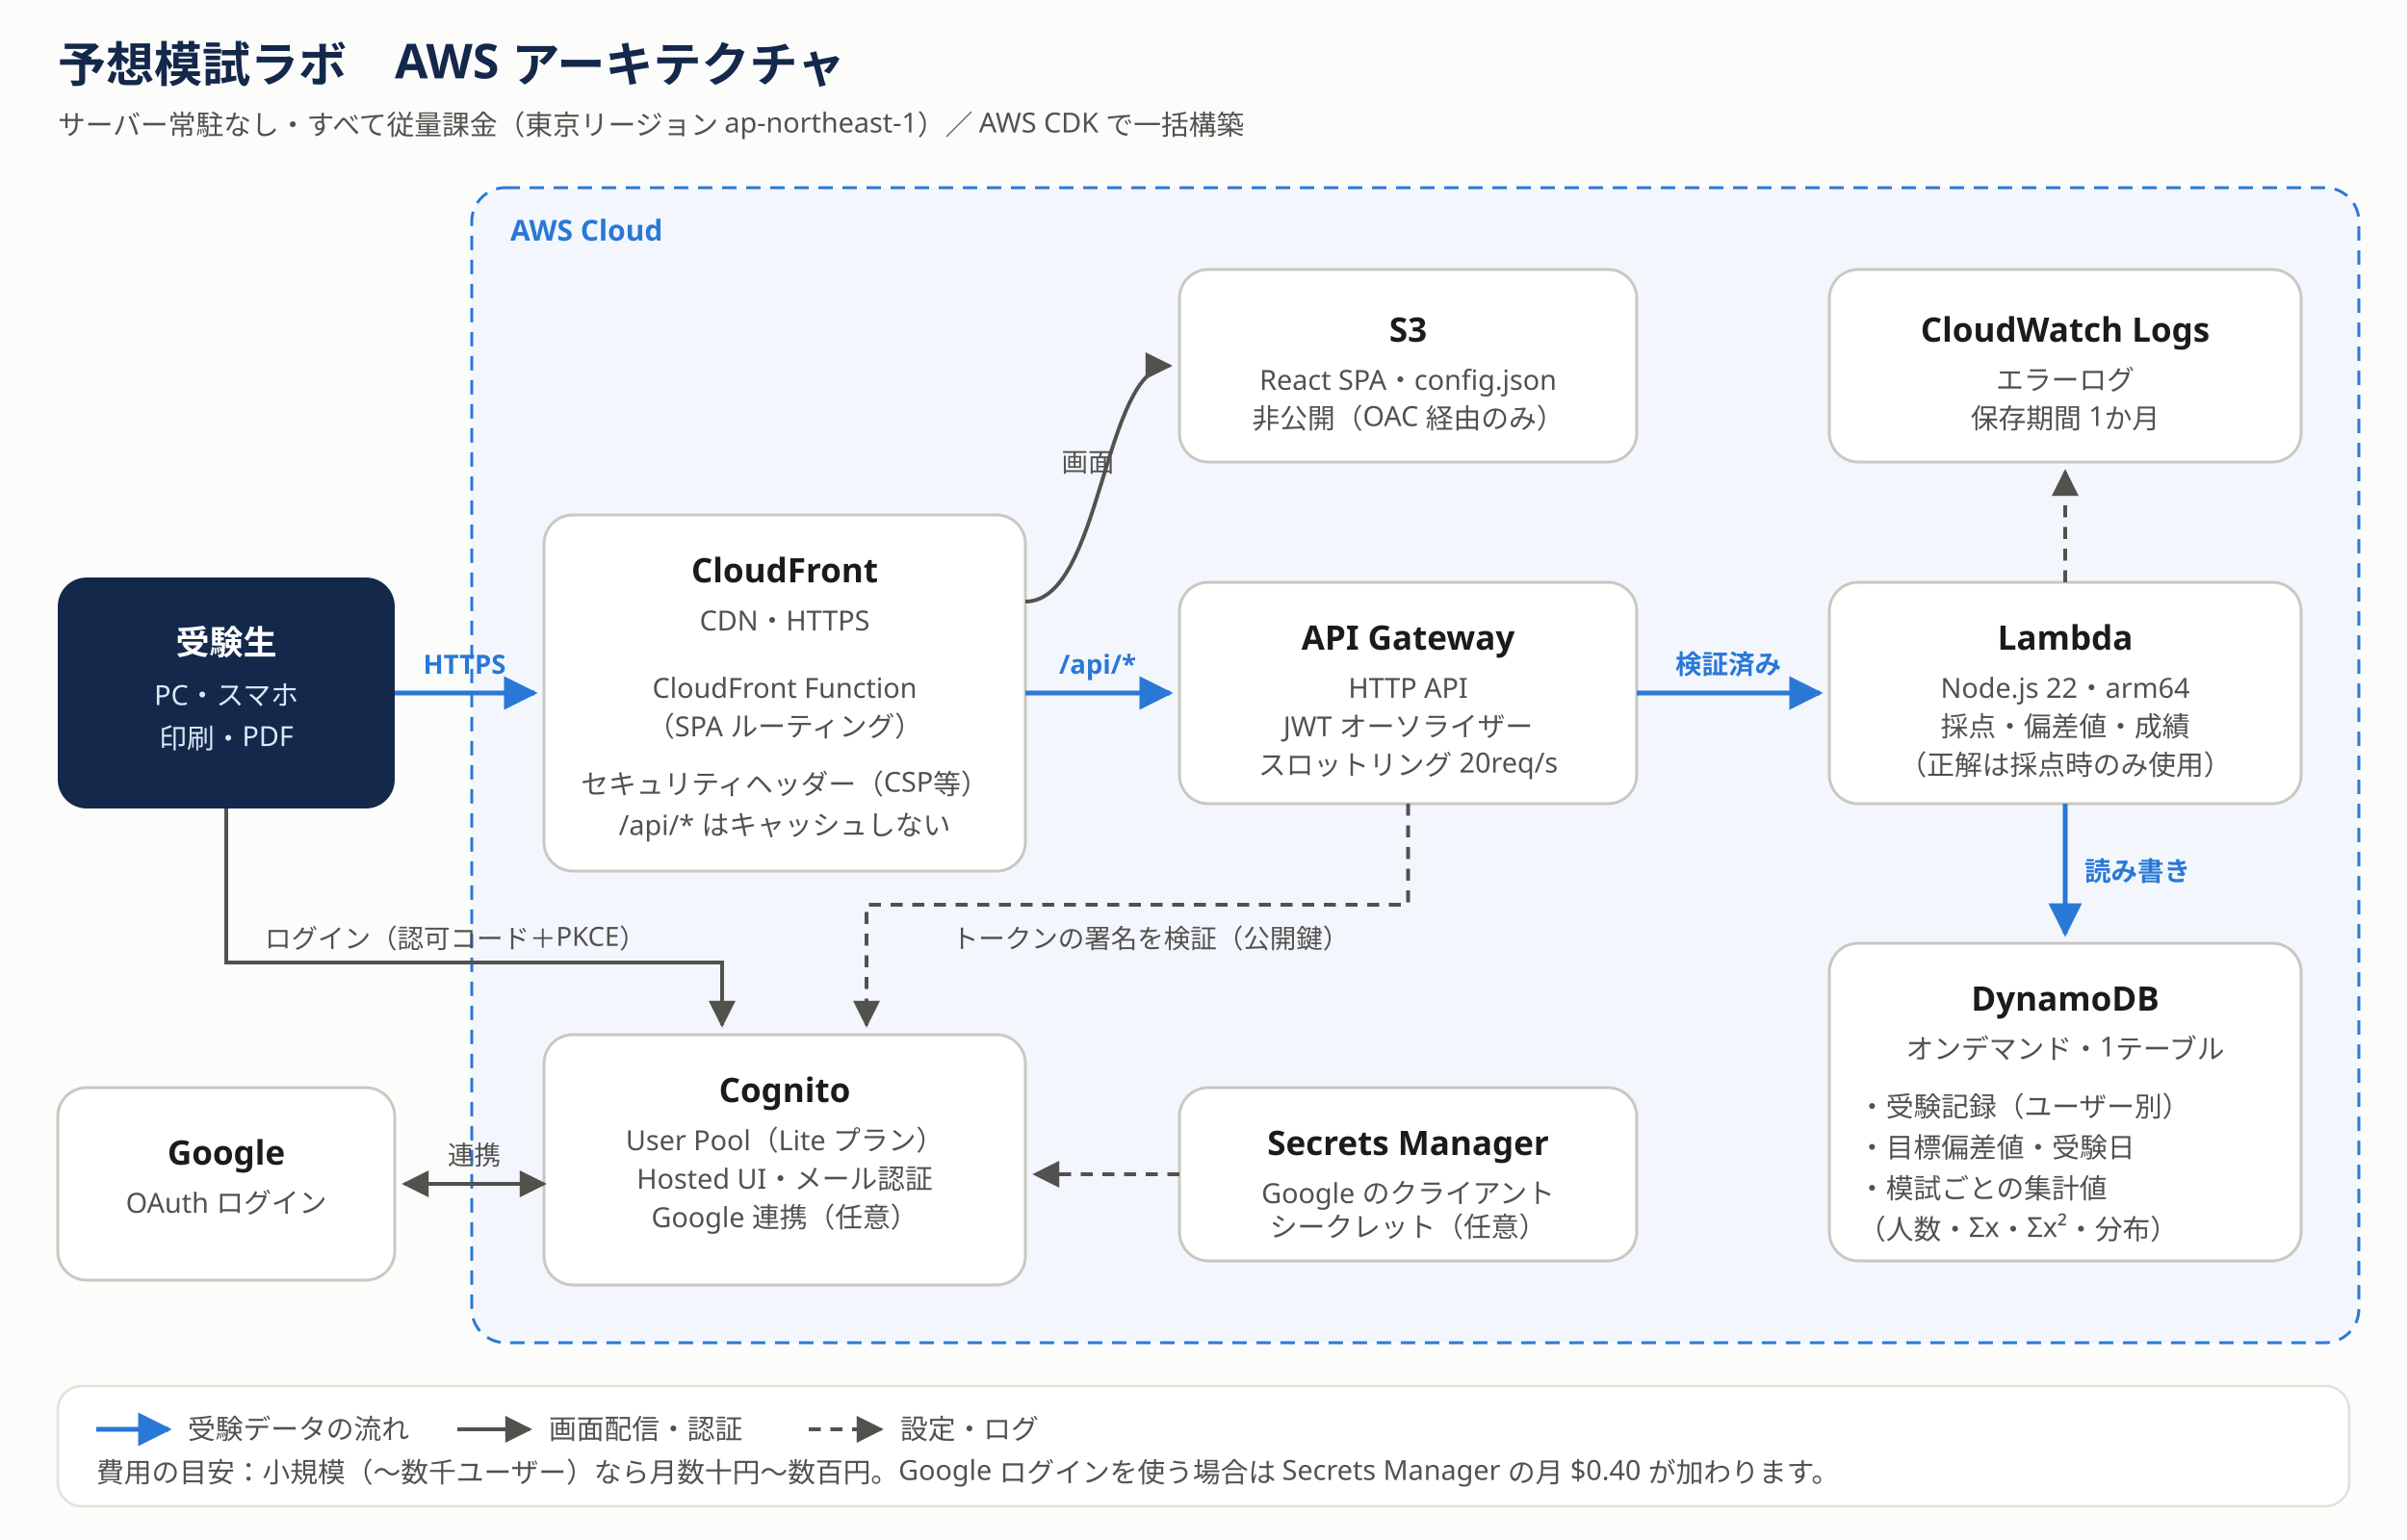
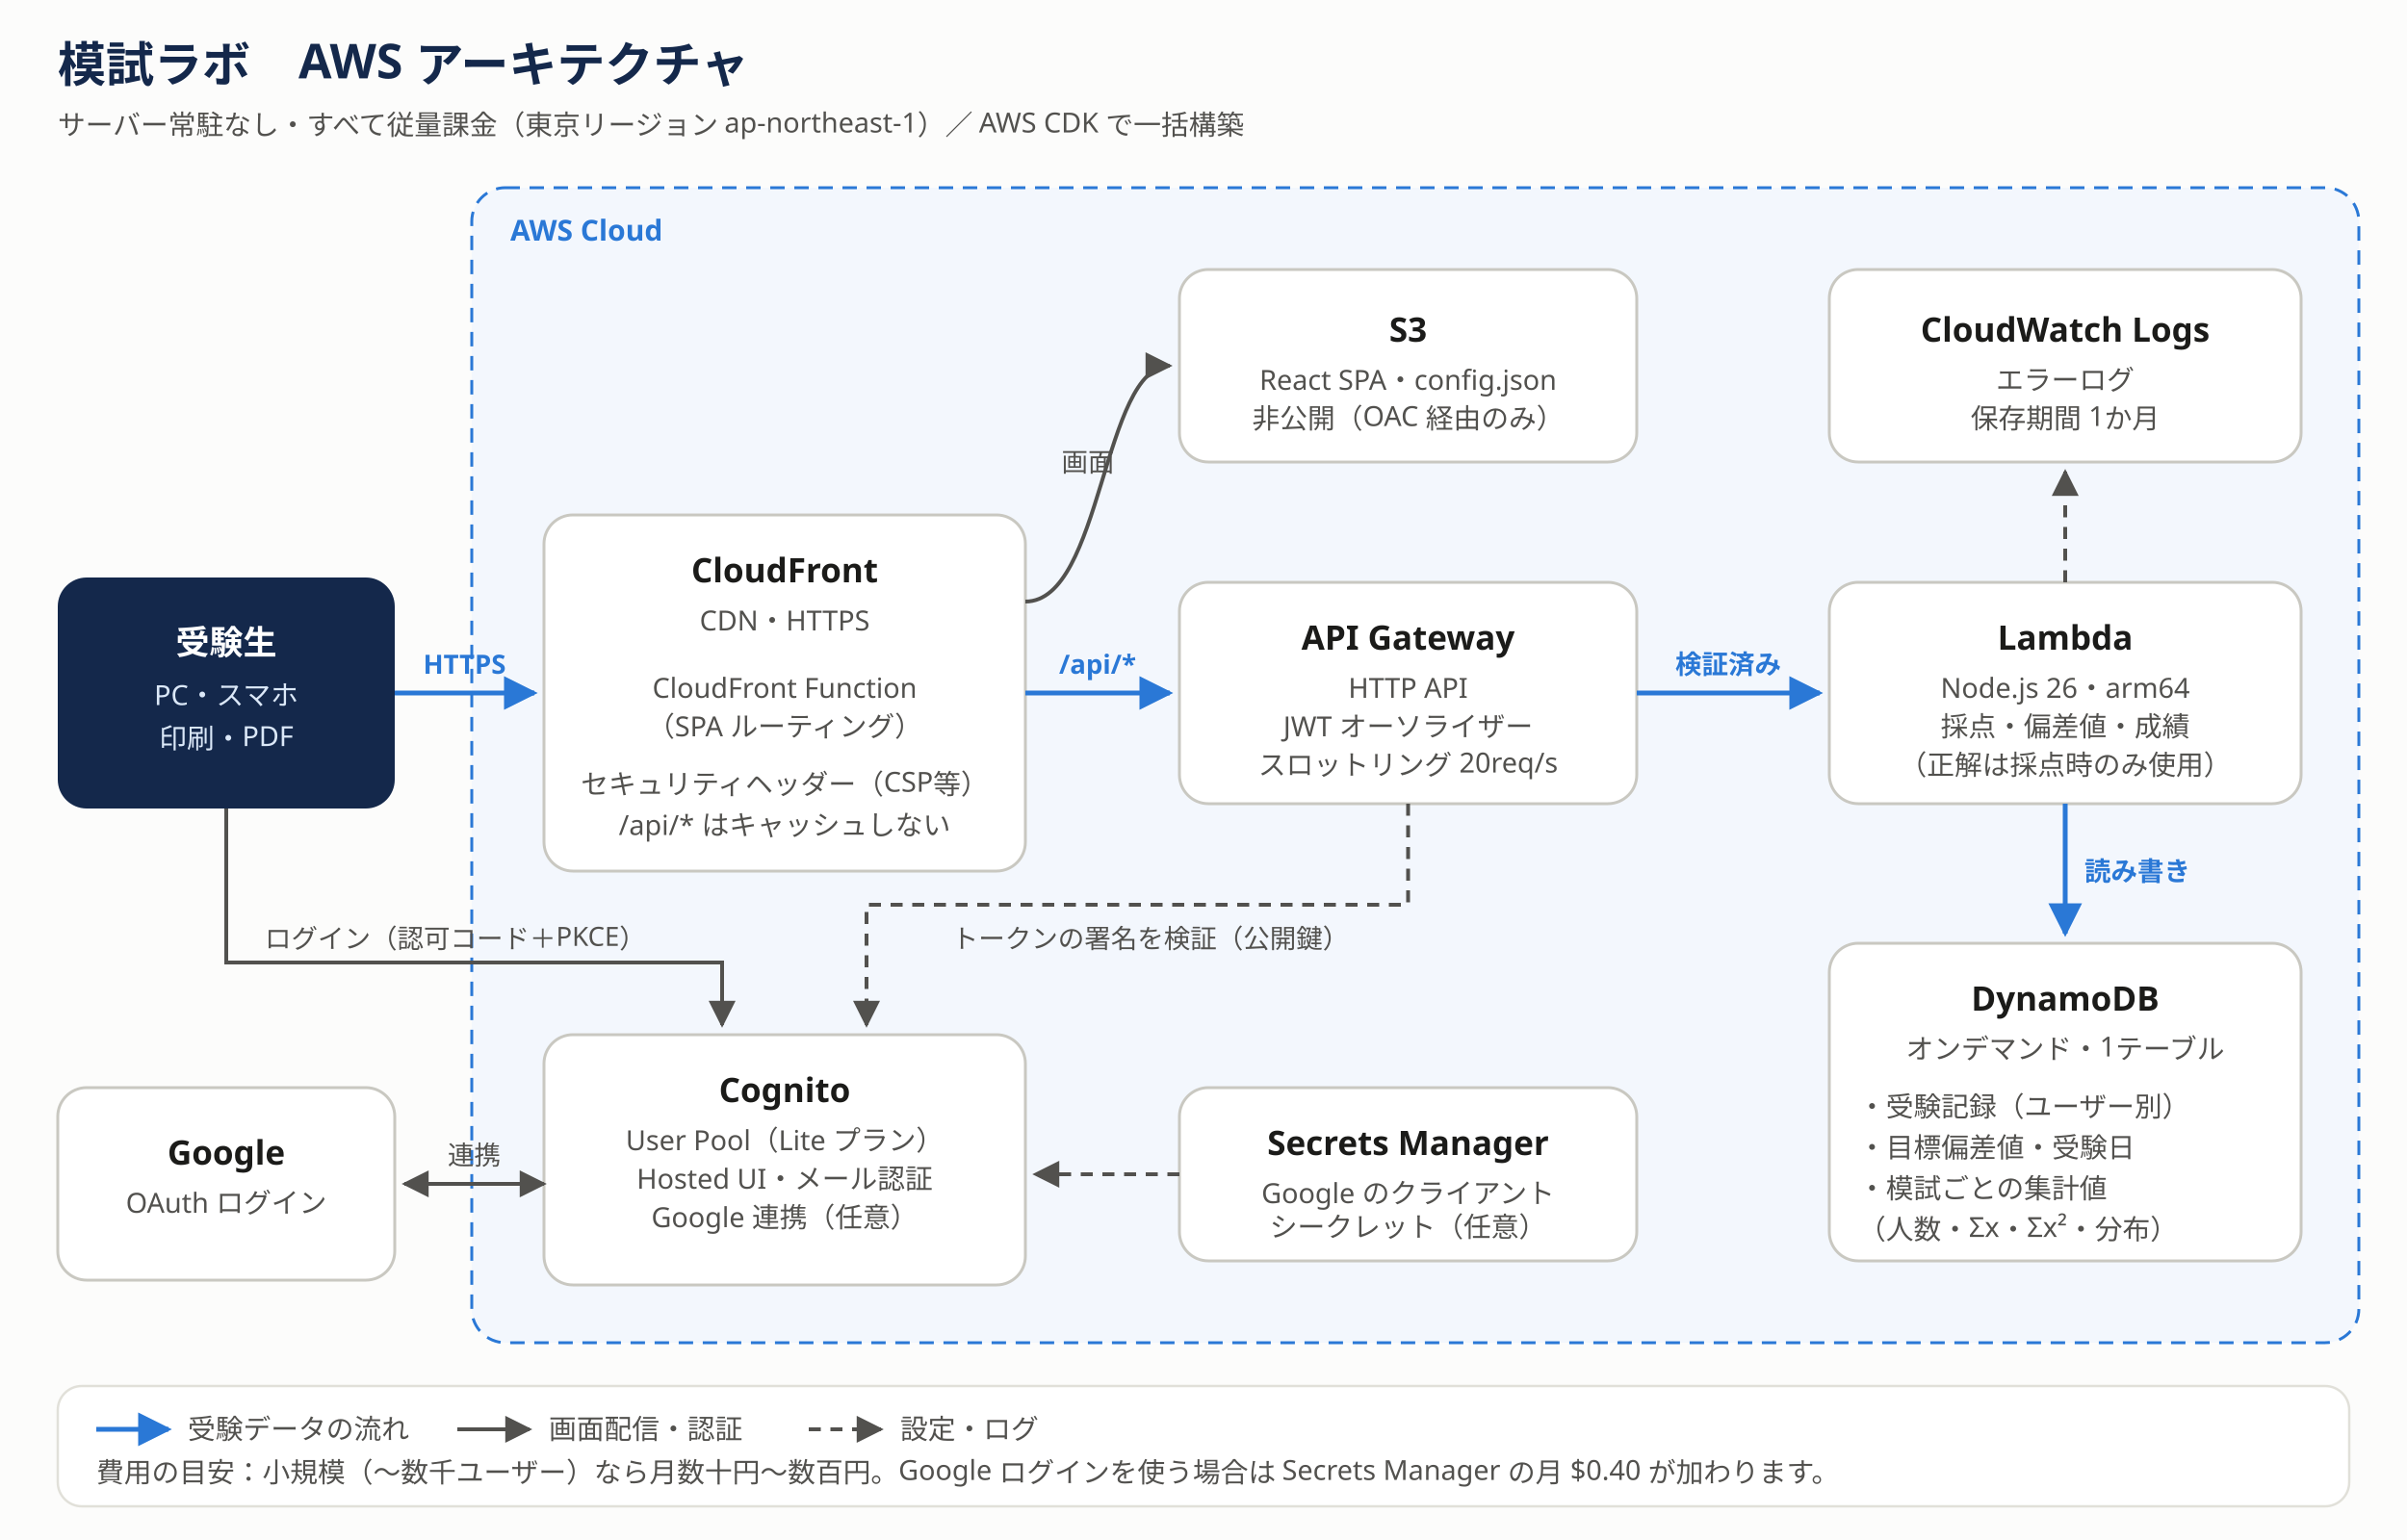
<svg xmlns="http://www.w3.org/2000/svg" viewBox="0 0 1000 640" font-family="'Noto Sans JP','Hiragino Sans','Yu Gothic',sans-serif">
  <defs>
    <marker id="a" viewBox="0 0 10 10" refX="9" refY="5" markerWidth="7" markerHeight="7" orient="auto-start-reverse">
      <path d="M0 0L10 5L0 10z" fill="#52514e" />
    </marker>
    <marker id="b" viewBox="0 0 10 10" refX="9" refY="5" markerWidth="7" markerHeight="7" orient="auto-start-reverse">
      <path d="M0 0L10 5L0 10z" fill="#2a78d6" />
    </marker>
    <style>
      .box{fill:#fff;stroke:#c9c8c1;stroke-width:1.2}
      .t{font-size:14px;font-weight:700;fill:#1b1b19}
      .s{font-size:11.5px;fill:#52514e}
      .lab{font-size:11px;fill:#52514e}
      .labb{font-size:11px;fill:#2a78d6;font-weight:700}
      .ln{stroke:#52514e;stroke-width:1.6;fill:none}
      .lnb{stroke:#2a78d6;stroke-width:2;fill:none}
      .dash{stroke-dasharray:5 4}
    </style>
  </defs>
  <rect width="1000" height="640" fill="#fcfcfb" />
-   <text x="24" y="34" font-size="20" font-weight="700" fill="#14284b">予想模試ラボ　AWS アーキテクチャ</text>
+   <text x="24" y="34" font-size="20" font-weight="700" fill="#14284b">模試ラボ　AWS アーキテクチャ</text>
  <text x="24" y="56" class="s">サーバー常駐なし・すべて従量課金（東京リージョン ap-northeast-1）／ AWS CDK で一括構築</text>
  <rect x="196" y="78" width="784" height="480" rx="14" fill="#f3f7fd" stroke="#2a78d6" stroke-width="1.2" stroke-dasharray="6 4" />
  <text x="212" y="100" font-size="12" font-weight="700" fill="#2a78d6">AWS Cloud</text>
  <rect x="24" y="240" width="140" height="96" rx="12" fill="#14284b" />
  <text x="94" y="272" text-anchor="middle" font-size="14" font-weight="700" fill="#fff">受験生</text>
  <text x="94" y="293" text-anchor="middle" font-size="11.5" fill="#dbe8f8">PC・スマホ</text>
  <text x="94" y="311" text-anchor="middle" font-size="11.5" fill="#dbe8f8">印刷・PDF</text>
  <rect x="24" y="452" width="140" height="80" rx="12" class="box" />
  <text x="94" y="484" text-anchor="middle" class="t">Google</text>
  <text x="94" y="504" text-anchor="middle" class="s">OAuth ログイン</text>
  <rect x="226" y="214" width="200" height="148" rx="12" class="box" stroke="#8c4fff" stroke-width="1.6" />
  <text x="326" y="242" text-anchor="middle" class="t">CloudFront</text>
  <text x="326" y="262" text-anchor="middle" class="s">CDN・HTTPS</text>
  <text x="326" y="290" text-anchor="middle" class="s">CloudFront Function</text>
  <text x="326" y="306" text-anchor="middle" class="s">（SPA ルーティング）</text>
  <text x="326" y="330" text-anchor="middle" class="s">セキュリティヘッダー（CSP等）</text>
  <text x="326" y="347" text-anchor="middle" class="s">/api/* はキャッシュしない</text>
  <rect x="490" y="112" width="190" height="80" rx="12" class="box" stroke="#3f8624" stroke-width="1.6" />
  <text x="585" y="142" text-anchor="middle" class="t">S3</text>
  <text x="585" y="162" text-anchor="middle" class="s">React SPA・config.json</text>
  <text x="585" y="178" text-anchor="middle" class="s">非公開（OAC 経由のみ）</text>
  <rect x="490" y="242" width="190" height="92" rx="12" class="box" stroke="#e7157b" stroke-width="1.6" />
  <text x="585" y="270" text-anchor="middle" class="t">API Gateway</text>
  <text x="585" y="290" text-anchor="middle" class="s">HTTP API</text>
  <text x="585" y="306" text-anchor="middle" class="s">JWT オーソライザー</text>
  <text x="585" y="322" text-anchor="middle" class="s">スロットリング 20req/s</text>
  <rect x="760" y="242" width="196" height="92" rx="12" class="box" stroke="#ed7100" stroke-width="1.6" />
  <text x="858" y="270" text-anchor="middle" class="t">Lambda</text>
-   <text x="858" y="290" text-anchor="middle" class="s">Node.js 22・arm64</text>
+   <text x="858" y="290" text-anchor="middle" class="s">Node.js 26・arm64</text>
  <text x="858" y="306" text-anchor="middle" class="s">採点・偏差値・成績</text>
  <text x="858" y="322" text-anchor="middle" class="s">（正解は採点時のみ使用）</text>
  <rect x="760" y="112" width="196" height="80" rx="12" class="box" stroke="#e7157b" stroke-width="1.2" />
  <text x="858" y="142" text-anchor="middle" class="t">CloudWatch Logs</text>
  <text x="858" y="162" text-anchor="middle" class="s">エラーログ</text>
  <text x="858" y="178" text-anchor="middle" class="s">保存期間 1か月</text>
  <rect x="760" y="392" width="196" height="132" rx="12" class="box" stroke="#2e27ad" stroke-width="1.6" />
  <text x="858" y="420" text-anchor="middle" class="t">DynamoDB</text>
  <text x="858" y="440" text-anchor="middle" class="s">オンデマンド・1テーブル</text>
  <text x="772" y="464" class="s">・受験記録（ユーザー別）</text>
  <text x="772" y="481" class="s">・目標偏差値・受験日</text>
  <text x="772" y="498" class="s">・模試ごとの集計値</text>
  <text x="772" y="515" class="s">　（人数・Σx・Σx²・分布）</text>
  <rect x="226" y="430" width="200" height="104" rx="12" class="box" stroke="#dd344c" stroke-width="1.6" />
  <text x="326" y="458" text-anchor="middle" class="t">Cognito</text>
  <text x="326" y="478" text-anchor="middle" class="s">User Pool（Lite プラン）</text>
  <text x="326" y="494" text-anchor="middle" class="s">Hosted UI・メール認証</text>
  <text x="326" y="510" text-anchor="middle" class="s">Google 連携（任意）</text>
  <rect x="490" y="452" width="190" height="72" rx="12" class="box" stroke="#dd344c" stroke-width="1.2" />
  <text x="585" y="480" text-anchor="middle" class="t">Secrets Manager</text>
  <text x="585" y="500" text-anchor="middle" class="s">Google のクライアント</text>
  <text x="585" y="514" text-anchor="middle" class="s">シークレット（任意）</text>
  <path class="lnb" d="M164 288 H222" marker-end="url(#b)" />
  <text x="193" y="280" text-anchor="middle" class="labb">HTTPS</text>
  <path class="ln" d="M426 250 C458 250 458 152 486 152" marker-end="url(#a)" />
  <text x="452" y="196" text-anchor="middle" class="lab">画面</text>
  <path class="lnb" d="M426 288 H486" marker-end="url(#b)" />
  <text x="456" y="280" text-anchor="middle" class="labb">/api/*</text>
  <path class="lnb" d="M680 288 H756" marker-end="url(#b)" />
  <text x="718" y="280" text-anchor="middle" class="labb">検証済み</text>
  <path class="lnb" d="M858 334 V388" marker-end="url(#b)" />
  <text x="866" y="366" class="labb">読み書き</text>
  <path class="ln dash" d="M858 242 V196" marker-end="url(#a)" />
  <path class="ln" d="M94 336 V400 H300 V426" marker-end="url(#a)" />
  <text x="110" y="394" class="lab">ログイン（認可コード＋PKCE）</text>
  <path class="ln" d="M226 492 H168" marker-end="url(#a)" marker-start="url(#a)" />
  <text x="197" y="484" text-anchor="middle" class="lab">連携</text>
  <path class="ln dash" d="M490 488 H430" marker-end="url(#a)" />
  <path class="ln dash" d="M585 334 V376 H360 V426" marker-end="url(#a)" />
  <text x="478" y="394" text-anchor="middle" class="lab">トークンの署名を検証（公開鍵）</text>
  <rect x="24" y="576" width="952" height="50" rx="10" fill="#fff" stroke="#e1e0d9" />
  <path class="lnb" d="M40 594 H70" marker-end="url(#b)" />
  <text x="78" y="598" class="s">受験データの流れ</text>
  <path class="ln" d="M190 594 H220" marker-end="url(#a)" />
  <text x="228" y="598" class="s">画面配信・認証</text>
  <path class="ln dash" d="M336 594 H366" marker-end="url(#a)" />
  <text x="374" y="598" class="s">設定・ログ</text>
  <text x="40" y="616" class="s">費用の目安：小規模（〜数千ユーザー）なら月数十円〜数百円。Google ログインを使う場合は Secrets Manager の月 $0.40 が加わります。</text>
</svg>
